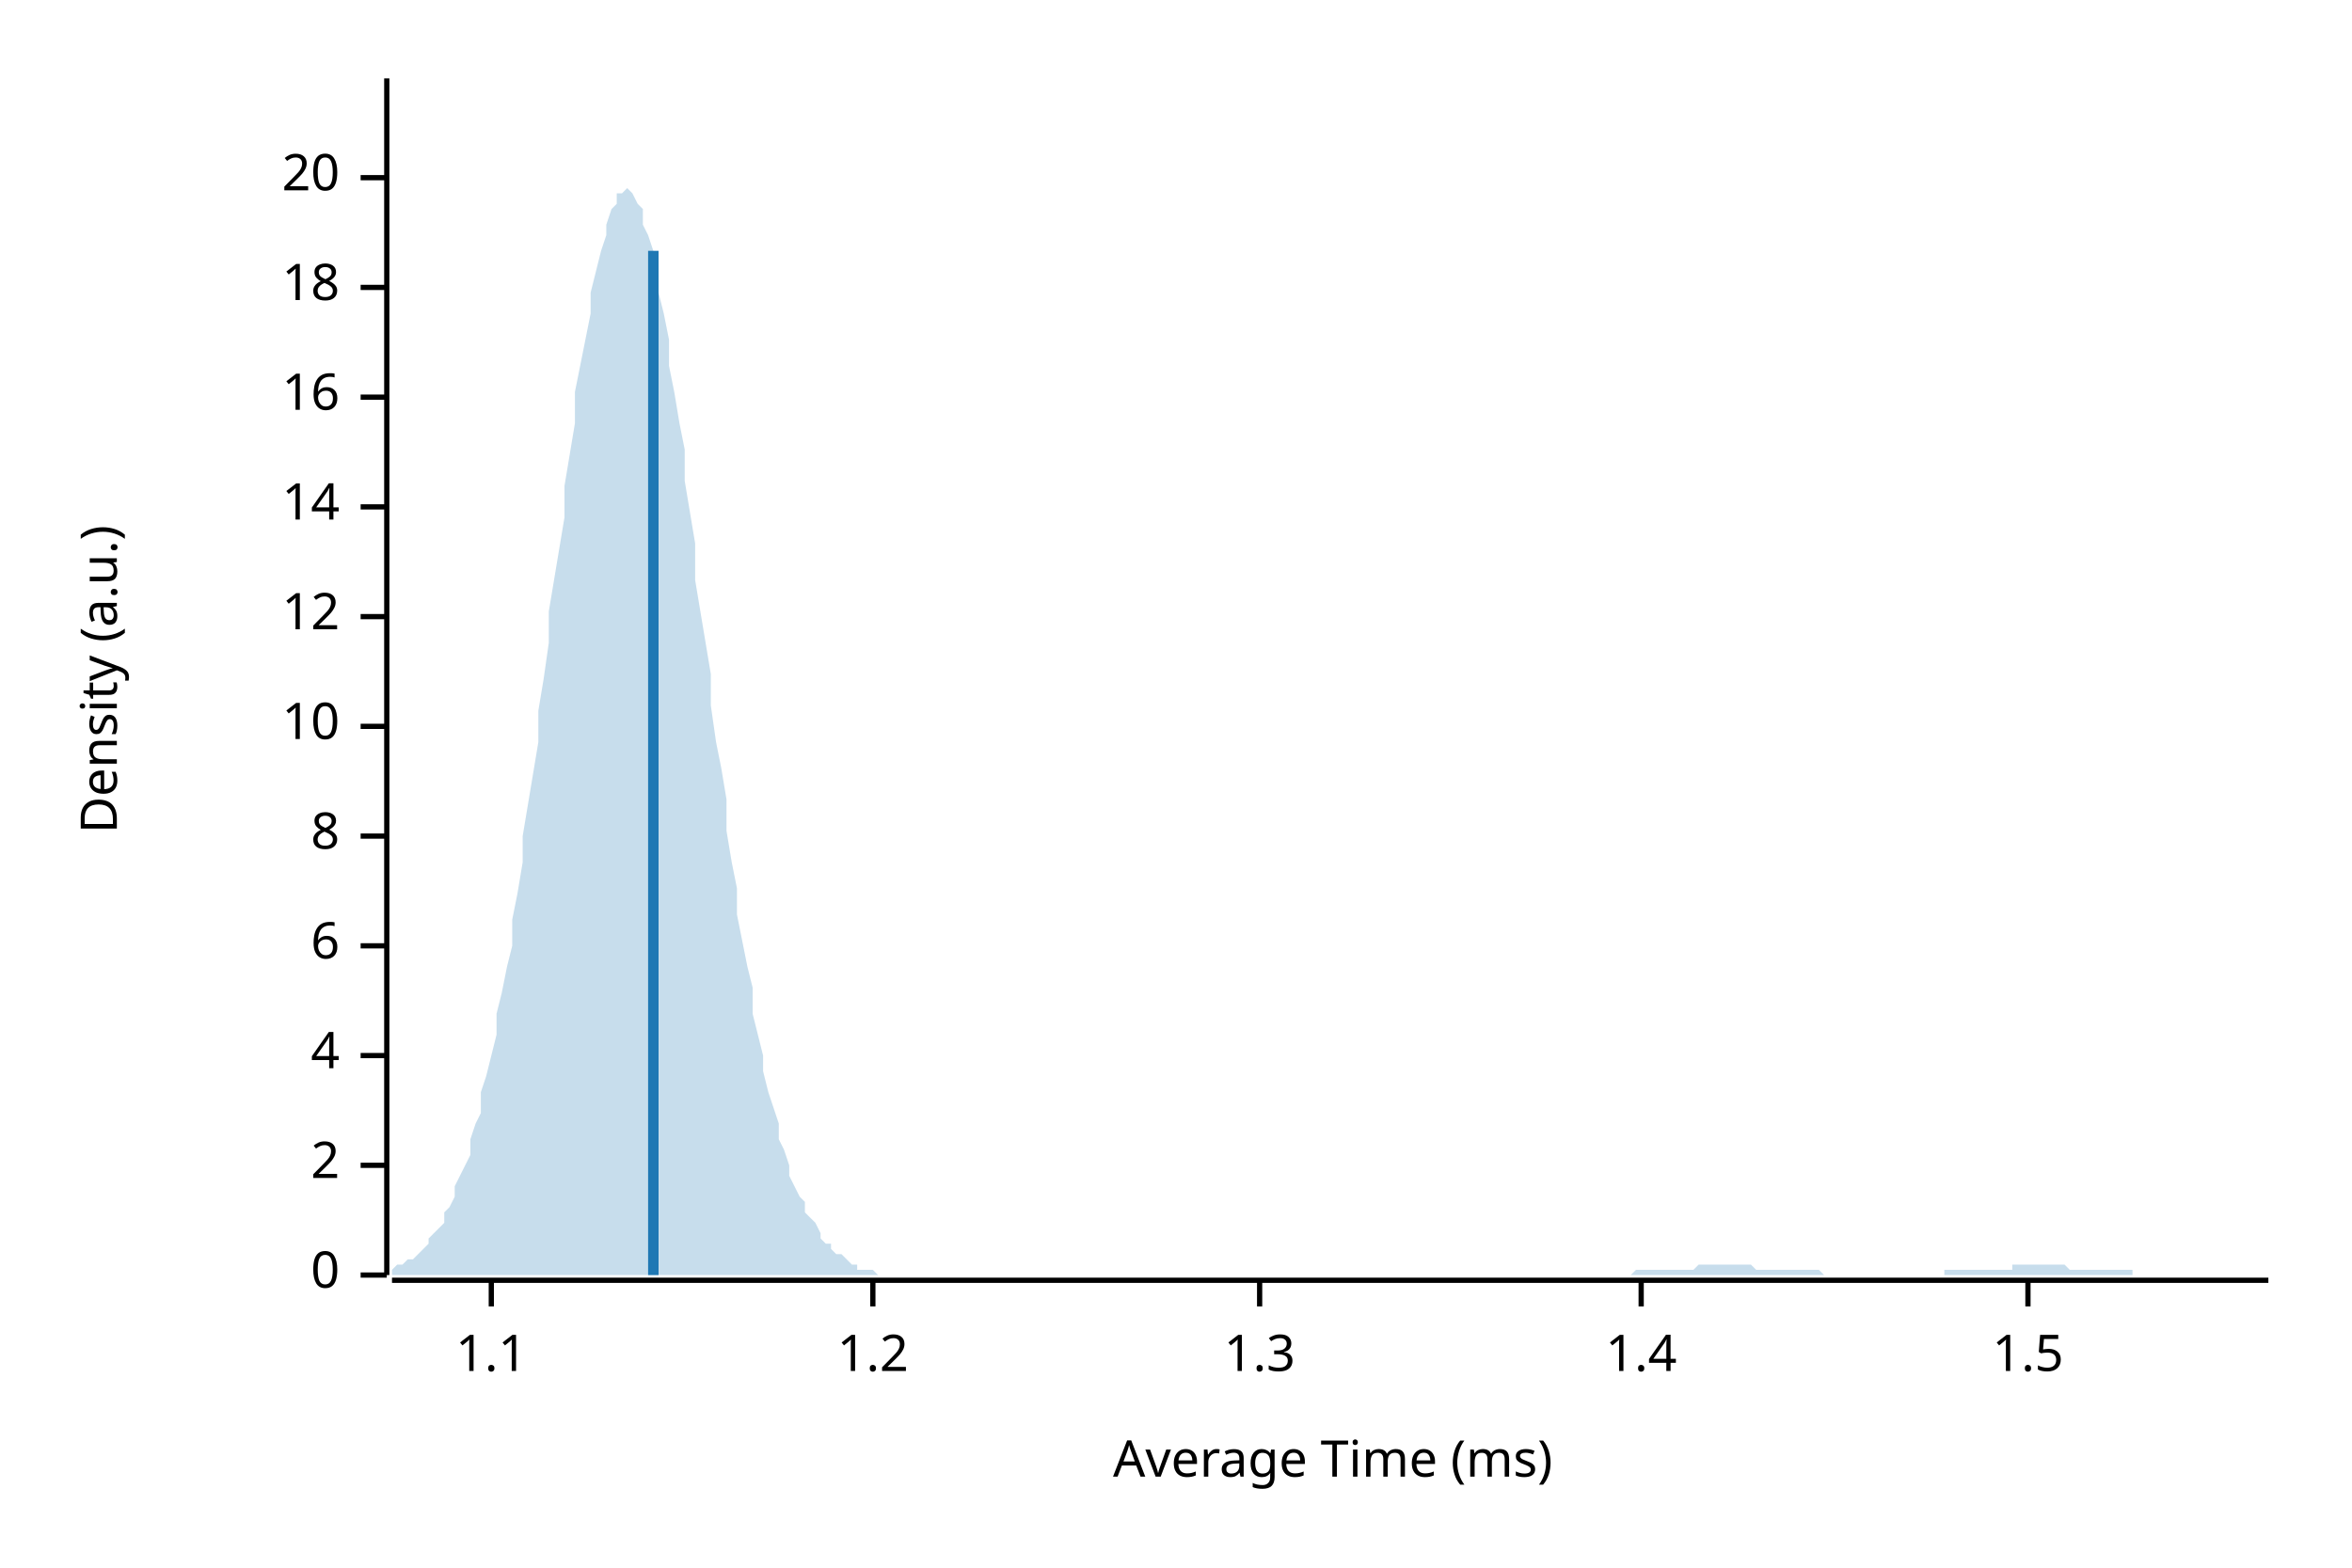
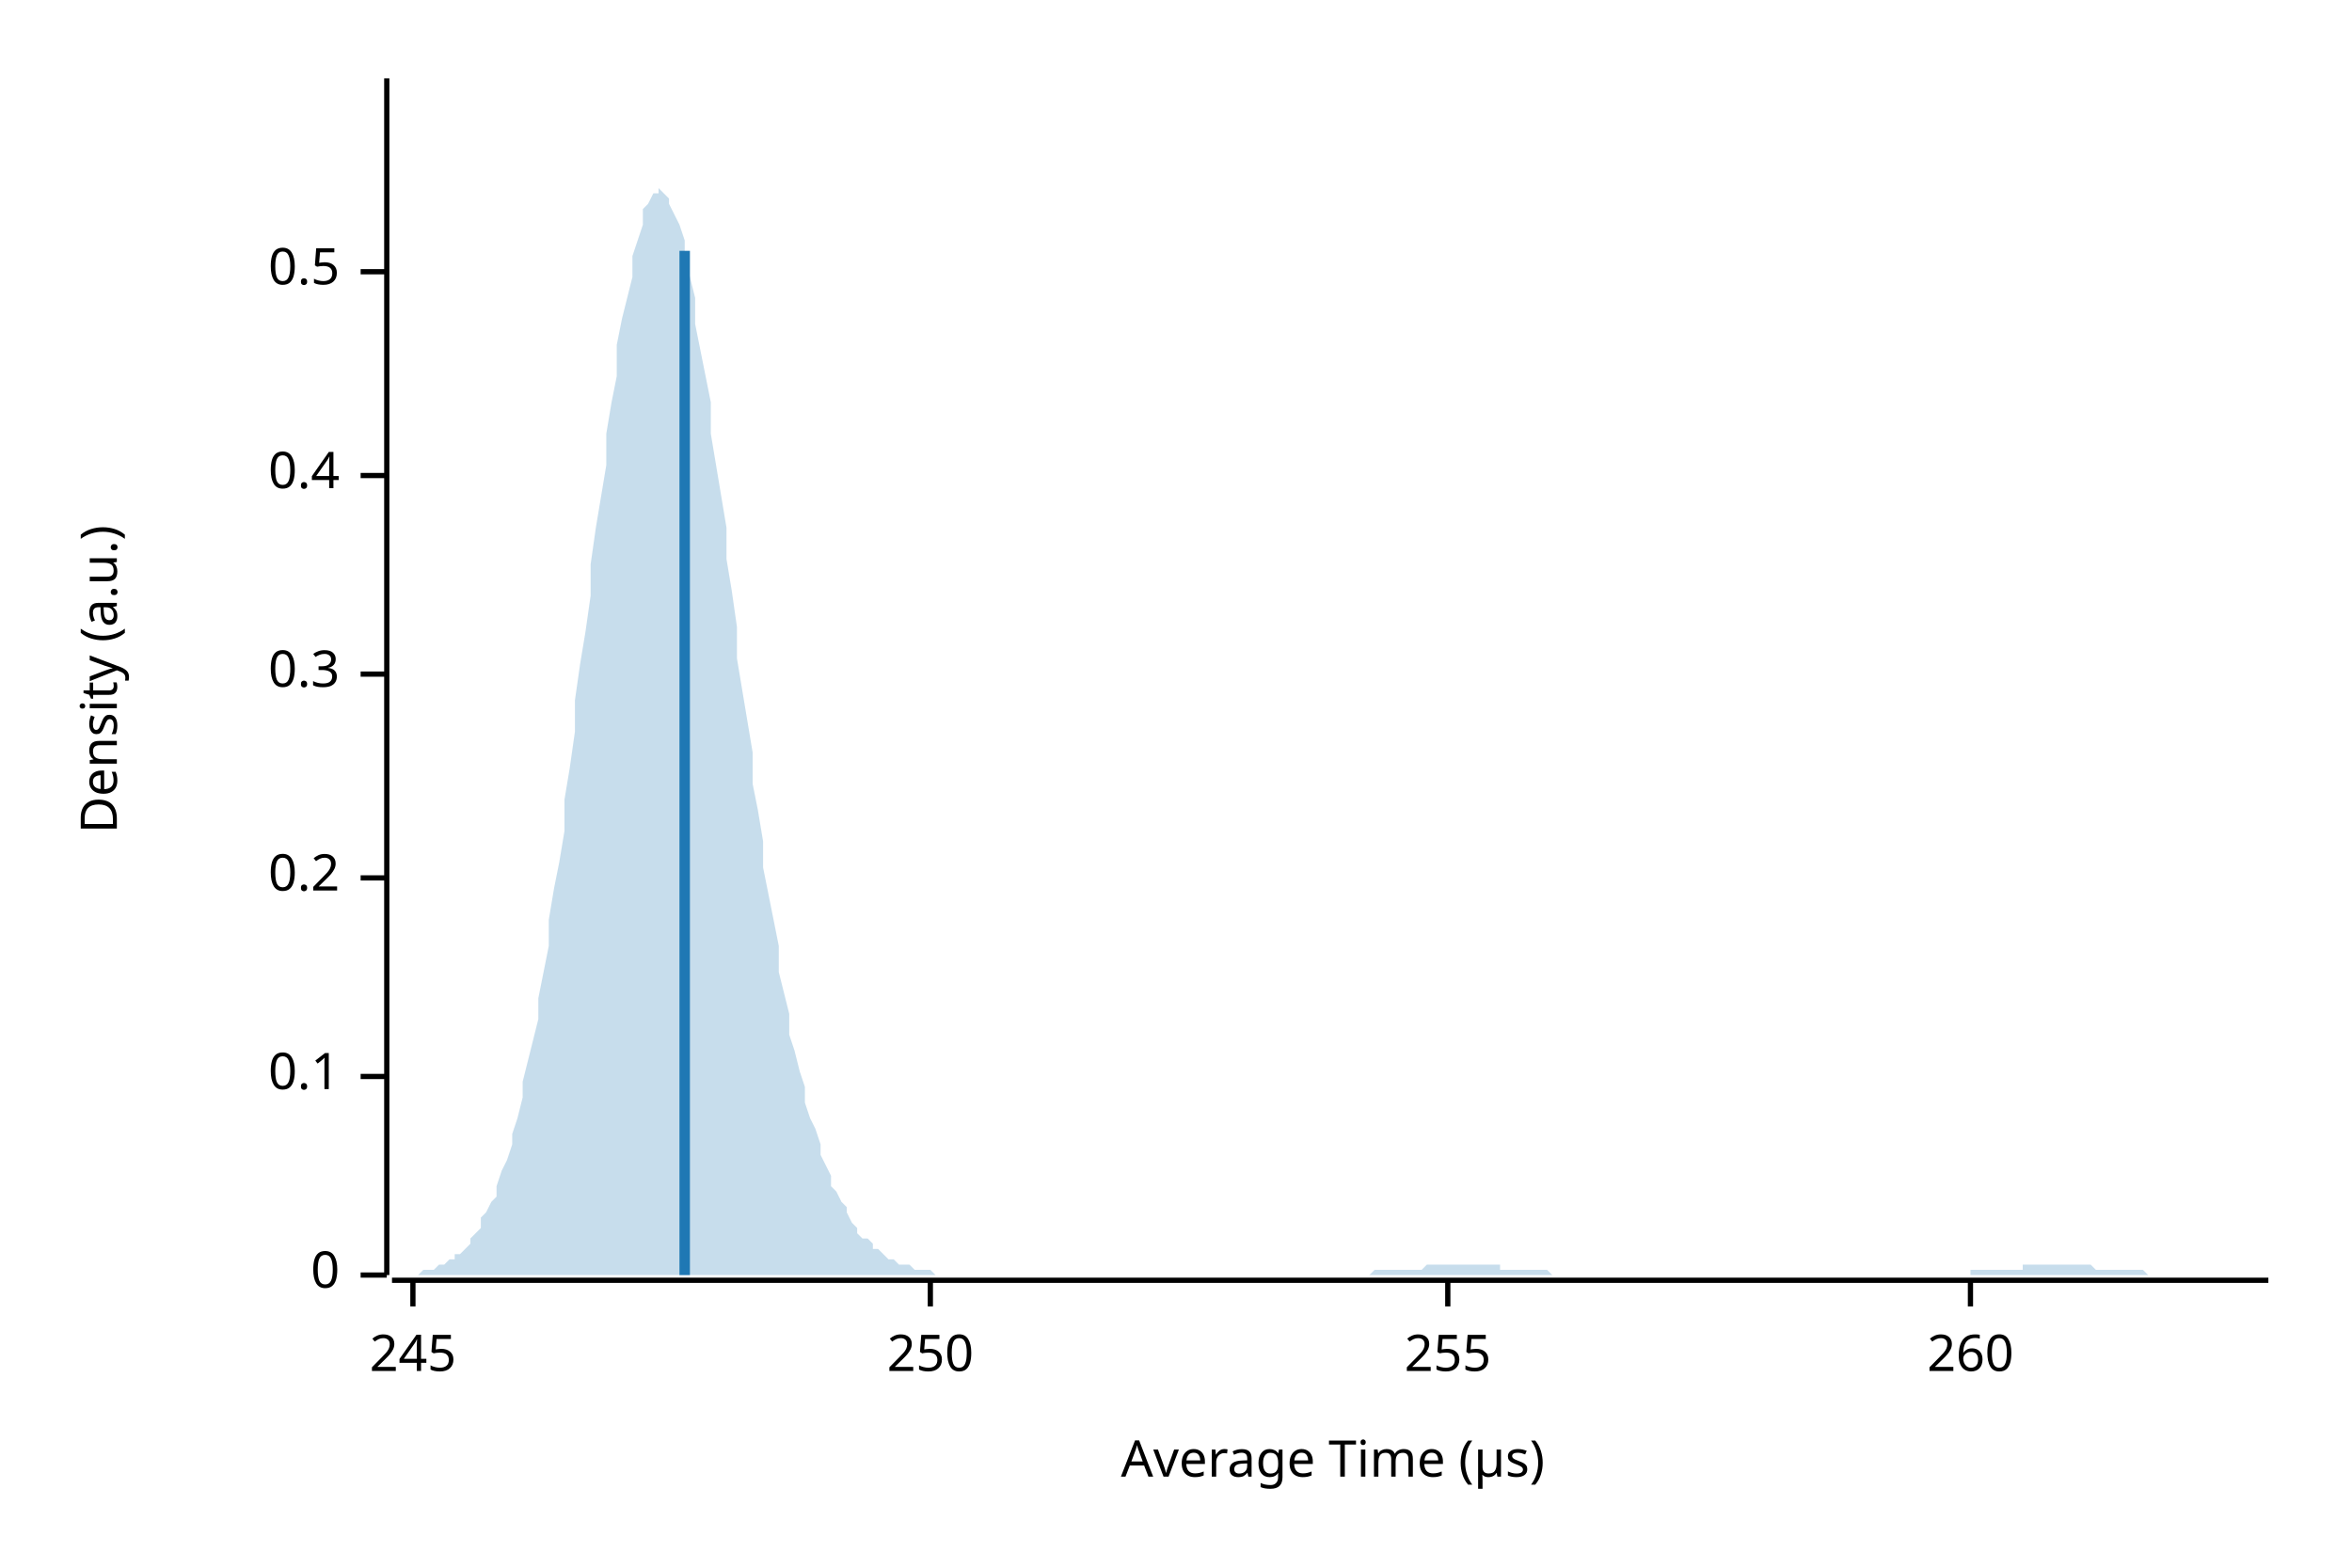
<svg xmlns="http://www.w3.org/2000/svg" width="450" height="300" viewBox="0 0 450 300">
  <text x="15" y="130" dy="0.76em" text-anchor="middle" font-family="sans-serif" font-size="9.677" opacity="1" fill="#000000" transform="rotate(270, 15, 130)">
Density (a.u.)
</text>
  <text x="255" y="285" dy="-0.5ex" text-anchor="middle" font-family="sans-serif" font-size="9.677" opacity="1" fill="#000000">
- Average Time (ms)
+ Average Time (µs)
</text>
  <polyline fill="none" opacity="1" stroke="#000000" stroke-width="1" points="74,15 74,244 " />
  <text x="65" y="244" dy="0.5ex" text-anchor="end" font-family="sans-serif" font-size="9.677" opacity="1" fill="#000000">
0
</text>
  <polyline fill="none" opacity="1" stroke="#000000" stroke-width="1" points="69,244 74,244 " />
-   <text x="65" y="223" dy="0.5ex" text-anchor="end" font-family="sans-serif" font-size="9.677" opacity="1" fill="#000000">
- 2
+   <text x="65" y="206" dy="0.5ex" text-anchor="end" font-family="sans-serif" font-size="9.677" opacity="1" fill="#000000">
+ 0.1
</text>
-   <polyline fill="none" opacity="1" stroke="#000000" stroke-width="1" points="69,223 74,223 " />
-   <text x="65" y="202" dy="0.5ex" text-anchor="end" font-family="sans-serif" font-size="9.677" opacity="1" fill="#000000">
- 4
+   <polyline fill="none" opacity="1" stroke="#000000" stroke-width="1" points="69,206 74,206 " />
+   <text x="65" y="168" dy="0.5ex" text-anchor="end" font-family="sans-serif" font-size="9.677" opacity="1" fill="#000000">
+ 0.2
</text>
-   <polyline fill="none" opacity="1" stroke="#000000" stroke-width="1" points="69,202 74,202 " />
-   <text x="65" y="181" dy="0.5ex" text-anchor="end" font-family="sans-serif" font-size="9.677" opacity="1" fill="#000000">
- 6
+   <polyline fill="none" opacity="1" stroke="#000000" stroke-width="1" points="69,168 74,168 " />
+   <text x="65" y="129" dy="0.5ex" text-anchor="end" font-family="sans-serif" font-size="9.677" opacity="1" fill="#000000">
+ 0.3
</text>
-   <polyline fill="none" opacity="1" stroke="#000000" stroke-width="1" points="69,181 74,181 " />
-   <text x="65" y="160" dy="0.5ex" text-anchor="end" font-family="sans-serif" font-size="9.677" opacity="1" fill="#000000">
- 8
+   <polyline fill="none" opacity="1" stroke="#000000" stroke-width="1" points="69,129 74,129 " />
+   <text x="65" y="91" dy="0.5ex" text-anchor="end" font-family="sans-serif" font-size="9.677" opacity="1" fill="#000000">
+ 0.4
</text>
-   <polyline fill="none" opacity="1" stroke="#000000" stroke-width="1" points="69,160 74,160 " />
-   <text x="65" y="139" dy="0.5ex" text-anchor="end" font-family="sans-serif" font-size="9.677" opacity="1" fill="#000000">
- 10
+   <polyline fill="none" opacity="1" stroke="#000000" stroke-width="1" points="69,91 74,91 " />
+   <text x="65" y="52" dy="0.5ex" text-anchor="end" font-family="sans-serif" font-size="9.677" opacity="1" fill="#000000">
+ 0.5
</text>
-   <polyline fill="none" opacity="1" stroke="#000000" stroke-width="1" points="69,139 74,139 " />
-   <text x="65" y="118" dy="0.5ex" text-anchor="end" font-family="sans-serif" font-size="9.677" opacity="1" fill="#000000">
- 12
+   <polyline fill="none" opacity="1" stroke="#000000" stroke-width="1" points="69,52 74,52 " />
+   <polyline fill="none" opacity="1" stroke="#000000" stroke-width="1" points="75,245 434,245 " />
+   <text x="79" y="255" dy="0.76em" text-anchor="middle" font-family="sans-serif" font-size="9.677" opacity="1" fill="#000000">
+ 245
</text>
-   <polyline fill="none" opacity="1" stroke="#000000" stroke-width="1" points="69,118 74,118 " />
-   <text x="65" y="97" dy="0.5ex" text-anchor="end" font-family="sans-serif" font-size="9.677" opacity="1" fill="#000000">
- 14
+   <polyline fill="none" opacity="1" stroke="#000000" stroke-width="1" points="79,245 79,250 " />
+   <text x="178" y="255" dy="0.76em" text-anchor="middle" font-family="sans-serif" font-size="9.677" opacity="1" fill="#000000">
+ 250
</text>
-   <polyline fill="none" opacity="1" stroke="#000000" stroke-width="1" points="69,97 74,97 " />
-   <text x="65" y="76" dy="0.5ex" text-anchor="end" font-family="sans-serif" font-size="9.677" opacity="1" fill="#000000">
- 16
+   <polyline fill="none" opacity="1" stroke="#000000" stroke-width="1" points="178,245 178,250 " />
+   <text x="277" y="255" dy="0.76em" text-anchor="middle" font-family="sans-serif" font-size="9.677" opacity="1" fill="#000000">
+ 255
</text>
-   <polyline fill="none" opacity="1" stroke="#000000" stroke-width="1" points="69,76 74,76 " />
-   <text x="65" y="55" dy="0.5ex" text-anchor="end" font-family="sans-serif" font-size="9.677" opacity="1" fill="#000000">
- 18
+   <polyline fill="none" opacity="1" stroke="#000000" stroke-width="1" points="277,245 277,250 " />
+   <text x="377" y="255" dy="0.76em" text-anchor="middle" font-family="sans-serif" font-size="9.677" opacity="1" fill="#000000">
+ 260
</text>
-   <polyline fill="none" opacity="1" stroke="#000000" stroke-width="1" points="69,55 74,55 " />
-   <text x="65" y="34" dy="0.5ex" text-anchor="end" font-family="sans-serif" font-size="9.677" opacity="1" fill="#000000">
- 20
- </text>
-   <polyline fill="none" opacity="1" stroke="#000000" stroke-width="1" points="69,34 74,34 " />
-   <polyline fill="none" opacity="1" stroke="#000000" stroke-width="1" points="75,245 434,245 " />
-   <text x="94" y="255" dy="0.76em" text-anchor="middle" font-family="sans-serif" font-size="9.677" opacity="1" fill="#000000">
- 1.1
- </text>
-   <polyline fill="none" opacity="1" stroke="#000000" stroke-width="1" points="94,245 94,250 " />
-   <text x="167" y="255" dy="0.76em" text-anchor="middle" font-family="sans-serif" font-size="9.677" opacity="1" fill="#000000">
- 1.2
- </text>
-   <polyline fill="none" opacity="1" stroke="#000000" stroke-width="1" points="167,245 167,250 " />
-   <text x="241" y="255" dy="0.76em" text-anchor="middle" font-family="sans-serif" font-size="9.677" opacity="1" fill="#000000">
- 1.3
- </text>
-   <polyline fill="none" opacity="1" stroke="#000000" stroke-width="1" points="241,245 241,250 " />
-   <text x="314" y="255" dy="0.76em" text-anchor="middle" font-family="sans-serif" font-size="9.677" opacity="1" fill="#000000">
- 1.4
- </text>
-   <polyline fill="none" opacity="1" stroke="#000000" stroke-width="1" points="314,245 314,250 " />
-   <text x="388" y="255" dy="0.76em" text-anchor="middle" font-family="sans-serif" font-size="9.677" opacity="1" fill="#000000">
- 1.5
- </text>
-   <polyline fill="none" opacity="1" stroke="#000000" stroke-width="1" points="388,245 388,250 " />
-   <polygon opacity="0.25" fill="#1F78B4" points="75,243 75,243 76,242 77,242 77,242 78,241 79,241 80,240 80,240 81,239 82,238 82,237 83,236 84,235 85,234 85,232 86,231 87,229 87,227 88,225 89,223 90,221 90,218 91,215 92,213 92,209 93,206 94,202 95,198 95,194 96,190 97,185 98,181 98,176 99,171 100,165 100,160 101,154 102,148 103,142 103,136 104,130 105,123 105,117 106,111 107,105 108,99 108,93 109,87 110,81 110,75 111,70 112,65 113,60 113,56 114,52 115,48 116,45 116,43 117,40 118,39 118,37 119,37 120,36 121,37 121,37 122,39 123,40 123,43 124,45 125,48 126,52 126,56 127,60 128,65 128,70 129,75 130,81 131,86 131,92 132,98 133,104 133,111 134,117 135,123 136,129 136,135 137,142 138,147 139,153 139,159 140,165 141,170 141,175 142,180 143,185 144,189 144,194 145,198 146,202 146,205 147,209 148,212 149,215 149,218 150,220 151,223 151,225 152,227 153,229 154,230 154,232 155,233 156,234 157,236 157,237 158,238 159,238 159,239 160,240 161,240 162,241 162,241 163,242 164,242 164,243 165,243 166,243 167,243 167,243 168,244 169,244 169,244 170,244 171,244 172,244 172,244 173,244 174,244 175,244 175,244 176,244 177,244 177,244 178,244 179,244 180,244 180,244 181,244 182,244 182,244 183,244 184,244 185,244 185,244 186,244 187,244 187,244 188,244 189,244 190,244 190,244 191,244 192,244 192,244 193,244 194,244 195,244 195,244 196,244 197,244 198,244 198,244 199,244 200,244 200,244 201,244 202,244 203,244 203,244 204,244 205,244 205,244 206,244 207,244 208,244 208,244 209,244 210,244 210,244 211,244 212,244 213,244 213,244 214,244 215,244 216,244 216,244 217,244 218,244 218,244 219,244 220,244 221,244 221,244 222,244 223,244 223,244 224,244 225,244 226,244 226,244 227,244 228,244 228,244 229,244 230,244 231,244 231,244 232,244 233,244 233,244 234,244 235,244 236,244 236,244 237,244 238,244 239,244 239,244 240,244 241,244 241,244 242,244 243,244 244,244 244,244 245,244 246,244 246,244 247,244 248,244 249,244 249,244 250,244 251,244 251,244 252,244 253,244 254,244 254,244 255,244 256,244 257,244 257,244 258,244 259,244 259,244 260,244 261,244 262,244 262,244 263,244 264,244 264,244 265,244 266,244 267,244 267,244 268,244 269,244 269,244 270,244 271,244 272,244 272,244 273,244 274,244 275,244 275,244 276,244 277,244 277,244 278,244 279,244 280,244 280,244 281,244 282,244 282,244 283,244 284,244 285,244 285,244 286,244 287,244 287,244 288,244 289,244 290,244 290,244 291,244 292,244 292,244 293,244 294,244 295,244 295,244 296,244 297,244 298,244 298,244 299,244 300,244 300,244 301,244 302,244 303,244 303,244 304,244 305,244 305,244 306,244 307,244 308,244 308,244 309,244 310,244 310,244 311,244 312,244 313,243 313,243 314,243 315,243 316,243 316,243 317,243 318,243 318,243 319,243 320,243 321,243 321,243 322,243 323,243 323,243 324,243 325,242 326,242 326,242 327,242 328,242 328,242 329,242 330,242 331,242 331,242 332,242 333,242 333,242 334,242 335,242 336,243 336,243 337,243 338,243 339,243 339,243 340,243 341,243 341,243 342,243 343,243 344,243 344,243 345,243 346,243 346,243 347,243 348,243 349,244 349,244 350,244 351,244 351,244 352,244 353,244 354,244 354,244 355,244 356,244 357,244 357,244 358,244 359,244 359,244 360,244 361,244 362,244 362,244 363,244 364,244 364,244 365,244 366,244 367,244 367,244 368,244 369,244 369,244 370,244 371,244 372,244 372,243 373,243 374,243 375,243 375,243 376,243 377,243 377,243 378,243 379,243 380,243 380,243 381,243 382,243 382,243 383,243 384,243 385,243 385,242 386,242 387,242 387,242 388,242 389,242 390,242 390,242 391,242 392,242 392,242 393,242 394,242 395,242 395,242 396,243 397,243 398,243 398,243 399,243 400,243 400,243 401,243 402,243 403,243 403,243 404,243 405,243 405,243 406,243 407,243 408,243 408,244 409,244 410,244 410,244 411,244 412,244 413,244 413,244 414,244 415,244 416,244 416,244 417,244 418,244 418,244 419,244 420,244 421,244 421,244 422,244 423,244 423,244 424,244 425,244 426,244 426,244 427,244 428,244 428,244 429,244 430,244 431,244 431,244 432,244 433,244 434,244 434,244 75,244 " />
-   <polyline fill="none" opacity="1" stroke="#1F78B4" stroke-width="2" points="125,244 125,48 " />
+   <polyline fill="none" opacity="1" stroke="#000000" stroke-width="1" points="377,245 377,250 " />
+   <polygon opacity="0.25" fill="#1F78B4" points="75,244 75,244 76,244 77,244 77,244 78,244 79,244 80,244 80,244 81,243 82,243 82,243 83,243 84,242 85,242 85,242 86,241 87,241 87,240 88,240 89,239 90,238 90,237 91,236 92,235 92,233 93,232 94,230 95,229 95,227 96,224 97,222 98,219 98,217 99,214 100,210 100,207 101,203 102,199 103,195 103,191 104,186 105,181 105,176 106,170 107,165 108,159 108,153 109,147 110,140 110,134 111,127 112,121 113,114 113,108 114,101 115,95 116,89 116,83 117,77 118,72 118,66 119,61 120,57 121,53 121,49 122,46 123,43 123,40 124,39 125,37 126,37 126,36 127,37 128,38 128,39 129,41 130,43 131,46 131,50 132,53 133,57 133,62 134,67 135,72 136,77 136,83 137,89 138,95 139,101 139,107 140,113 141,120 141,126 142,132 143,138 144,144 144,150 145,155 146,161 146,166 147,171 148,176 149,181 149,186 150,190 151,194 151,198 152,201 153,205 154,208 154,211 155,214 156,216 157,219 157,221 158,223 159,225 159,227 160,228 161,230 162,231 162,232 163,234 164,235 164,236 165,237 166,237 167,238 167,239 168,239 169,240 169,240 170,241 171,241 172,242 172,242 173,242 174,242 175,243 175,243 176,243 177,243 177,243 178,243 179,244 180,244 180,244 181,244 182,244 182,244 183,244 184,244 185,244 185,244 186,244 187,244 187,244 188,244 189,244 190,244 190,244 191,244 192,244 192,244 193,244 194,244 195,244 195,244 196,244 197,244 198,244 198,244 199,244 200,244 200,244 201,244 202,244 203,244 203,244 204,244 205,244 205,244 206,244 207,244 208,244 208,244 209,244 210,244 210,244 211,244 212,244 213,244 213,244 214,244 215,244 216,244 216,244 217,244 218,244 218,244 219,244 220,244 221,244 221,244 222,244 223,244 223,244 224,244 225,244 226,244 226,244 227,244 228,244 228,244 229,244 230,244 231,244 231,244 232,244 233,244 233,244 234,244 235,244 236,244 236,244 237,244 238,244 239,244 239,244 240,244 241,244 241,244 242,244 243,244 244,244 244,244 245,244 246,244 246,244 247,244 248,244 249,244 249,244 250,244 251,244 251,244 252,244 253,244 254,244 254,244 255,244 256,244 257,244 257,244 258,244 259,244 259,244 260,244 261,244 262,244 262,244 263,243 264,243 264,243 265,243 266,243 267,243 267,243 268,243 269,243 269,243 270,243 271,243 272,243 272,243 273,242 274,242 275,242 275,242 276,242 277,242 277,242 278,242 279,242 280,242 280,242 281,242 282,242 282,242 283,242 284,242 285,242 285,242 286,242 287,242 287,243 288,243 289,243 290,243 290,243 291,243 292,243 292,243 293,243 294,243 295,243 295,243 296,243 297,244 298,244 298,244 299,244 300,244 300,244 301,244 302,244 303,244 303,244 304,244 305,244 305,244 306,244 307,244 308,244 308,244 309,244 310,244 310,244 311,244 312,244 313,244 313,244 314,244 315,244 316,244 316,244 317,244 318,244 318,244 319,244 320,244 321,244 321,244 322,244 323,244 323,244 324,244 325,244 326,244 326,244 327,244 328,244 328,244 329,244 330,244 331,244 331,244 332,244 333,244 333,244 334,244 335,244 336,244 336,244 337,244 338,244 339,244 339,244 340,244 341,244 341,244 342,244 343,244 344,244 344,244 345,244 346,244 346,244 347,244 348,244 349,244 349,244 350,244 351,244 351,244 352,244 353,244 354,244 354,244 355,244 356,244 357,244 357,244 358,244 359,244 359,244 360,244 361,244 362,244 362,244 363,244 364,244 364,244 365,244 366,244 367,244 367,244 368,244 369,244 369,244 370,244 371,244 372,244 372,244 373,244 374,244 375,244 375,244 376,244 377,244 377,243 378,243 379,243 380,243 380,243 381,243 382,243 382,243 383,243 384,243 385,243 385,243 386,243 387,243 387,242 388,242 389,242 390,242 390,242 391,242 392,242 392,242 393,242 394,242 395,242 395,242 396,242 397,242 398,242 398,242 399,242 400,242 400,242 401,243 402,243 403,243 403,243 404,243 405,243 405,243 406,243 407,243 408,243 408,243 409,243 410,243 410,243 411,244 412,244 413,244 413,244 414,244 415,244 416,244 416,244 417,244 418,244 418,244 419,244 420,244 421,244 421,244 422,244 423,244 423,244 424,244 425,244 426,244 426,244 427,244 428,244 428,244 429,244 430,244 431,244 431,244 432,244 433,244 434,244 434,244 75,244 " />
+   <polyline fill="none" opacity="1" stroke="#1F78B4" stroke-width="2" points="131,244 131,48 " />
</svg>
